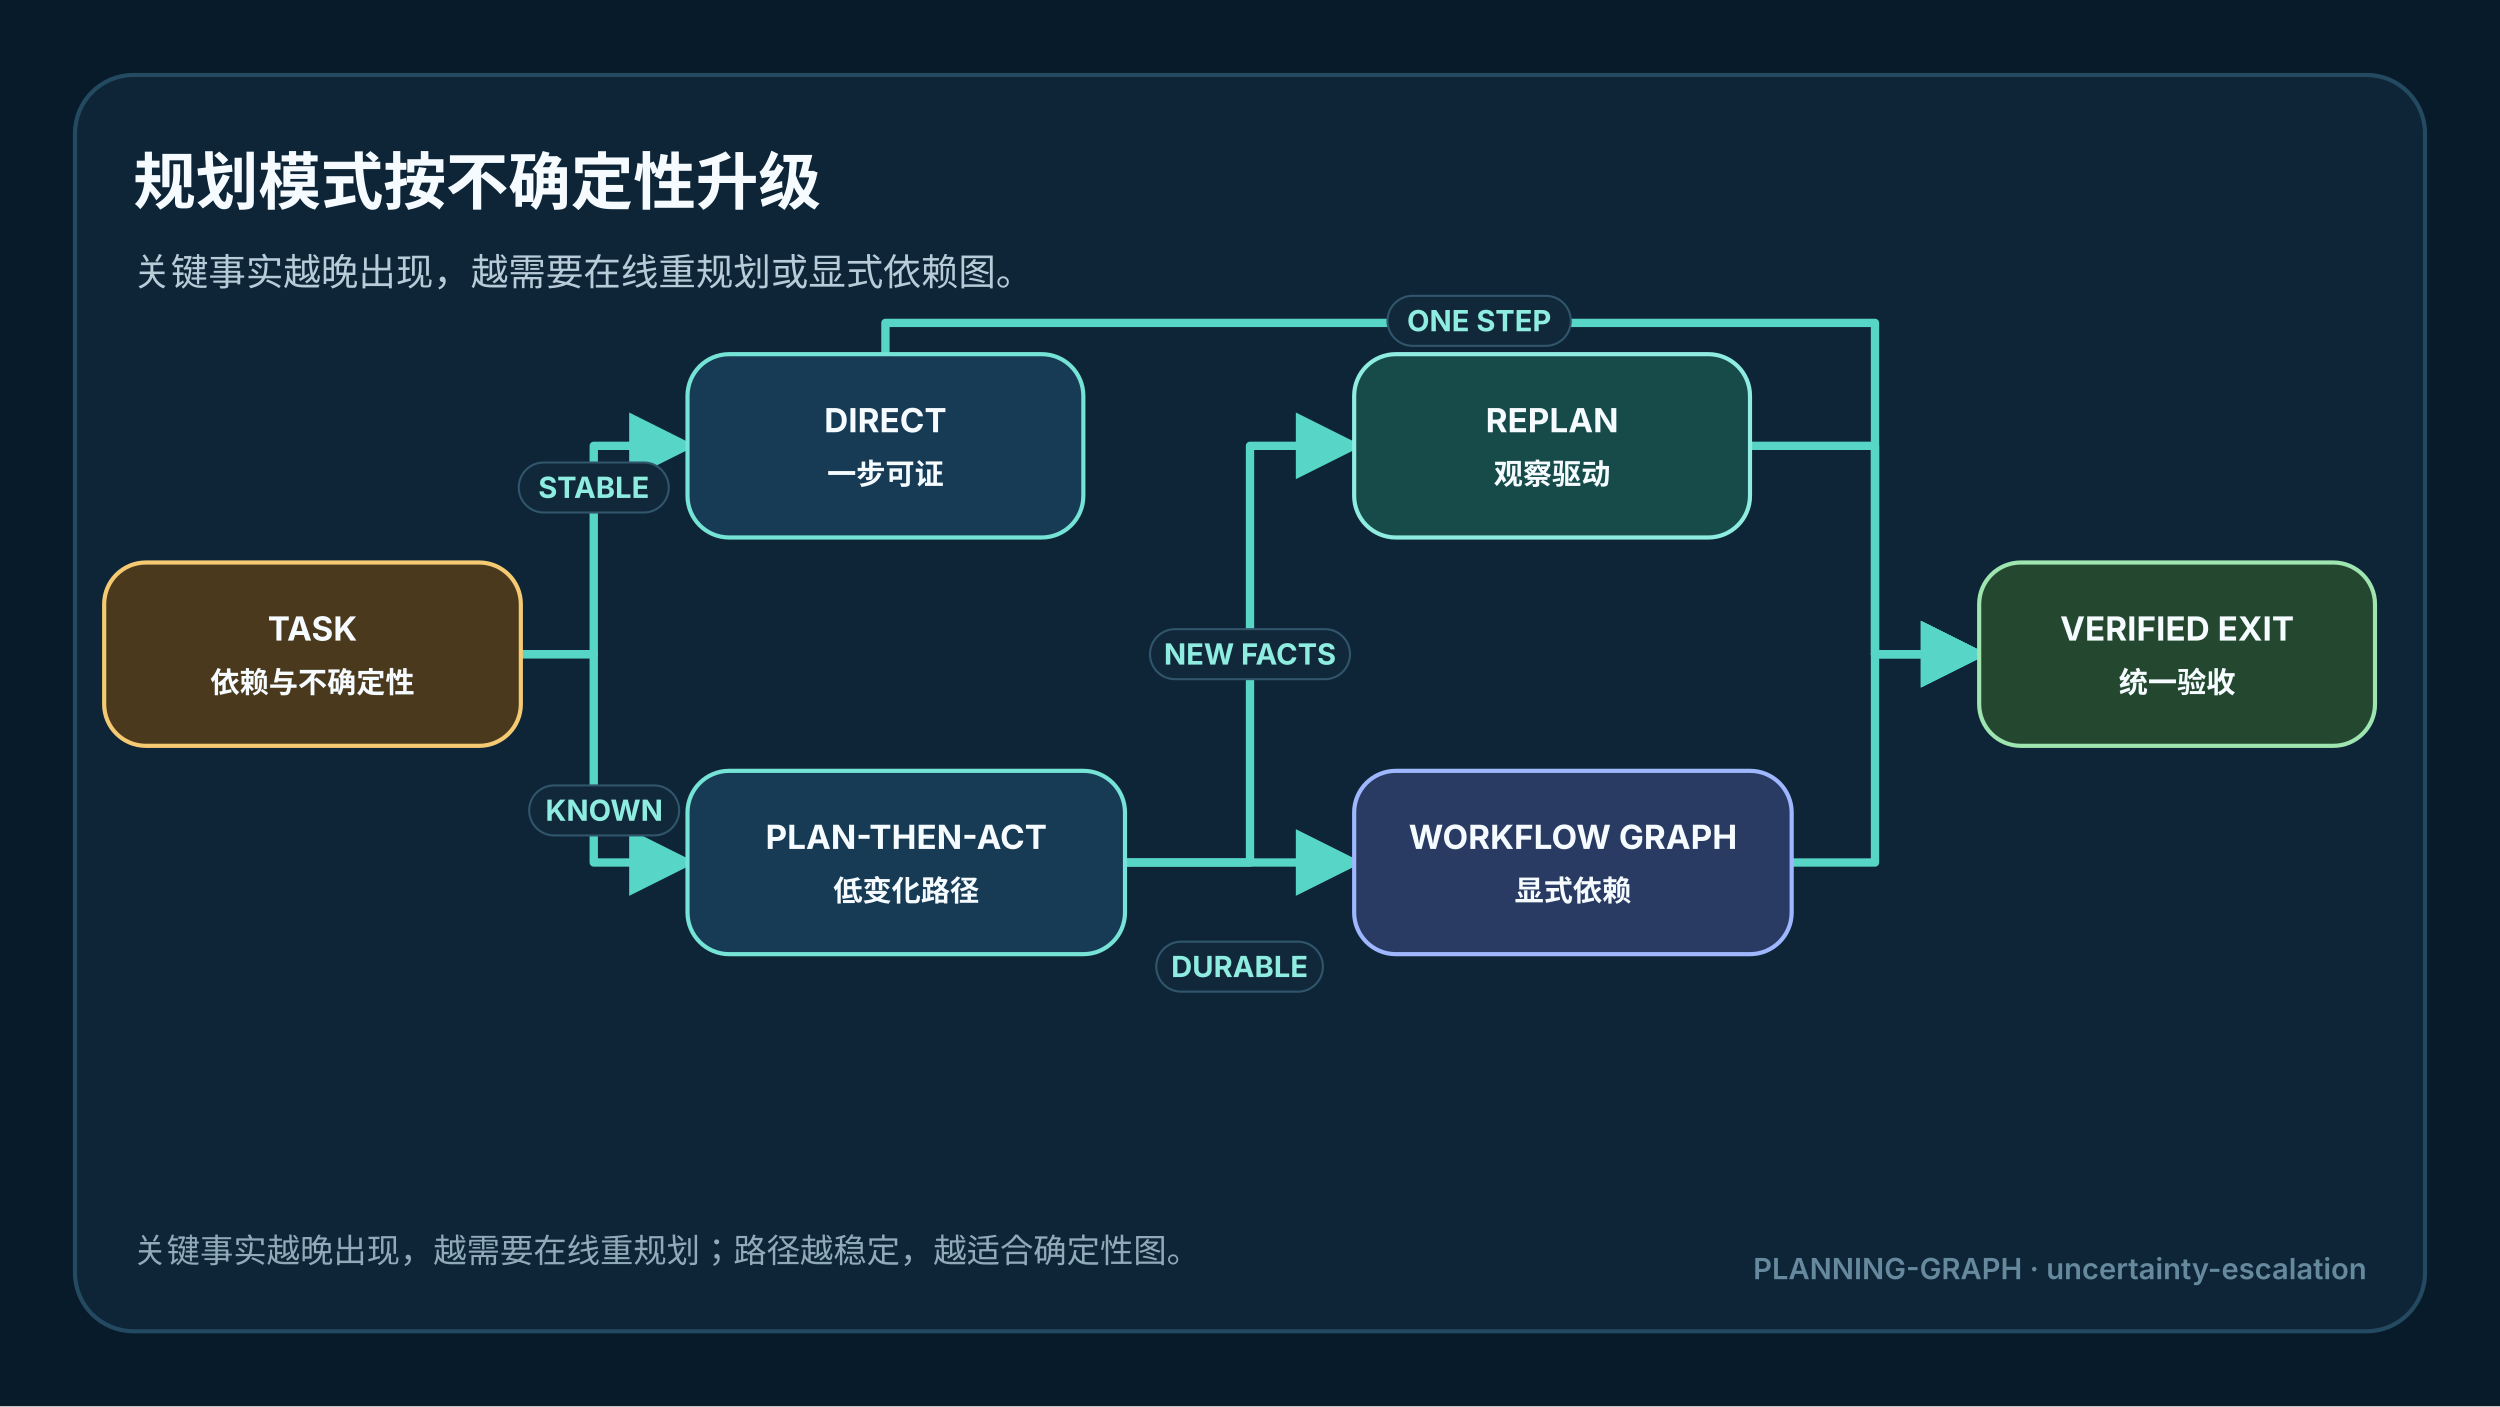
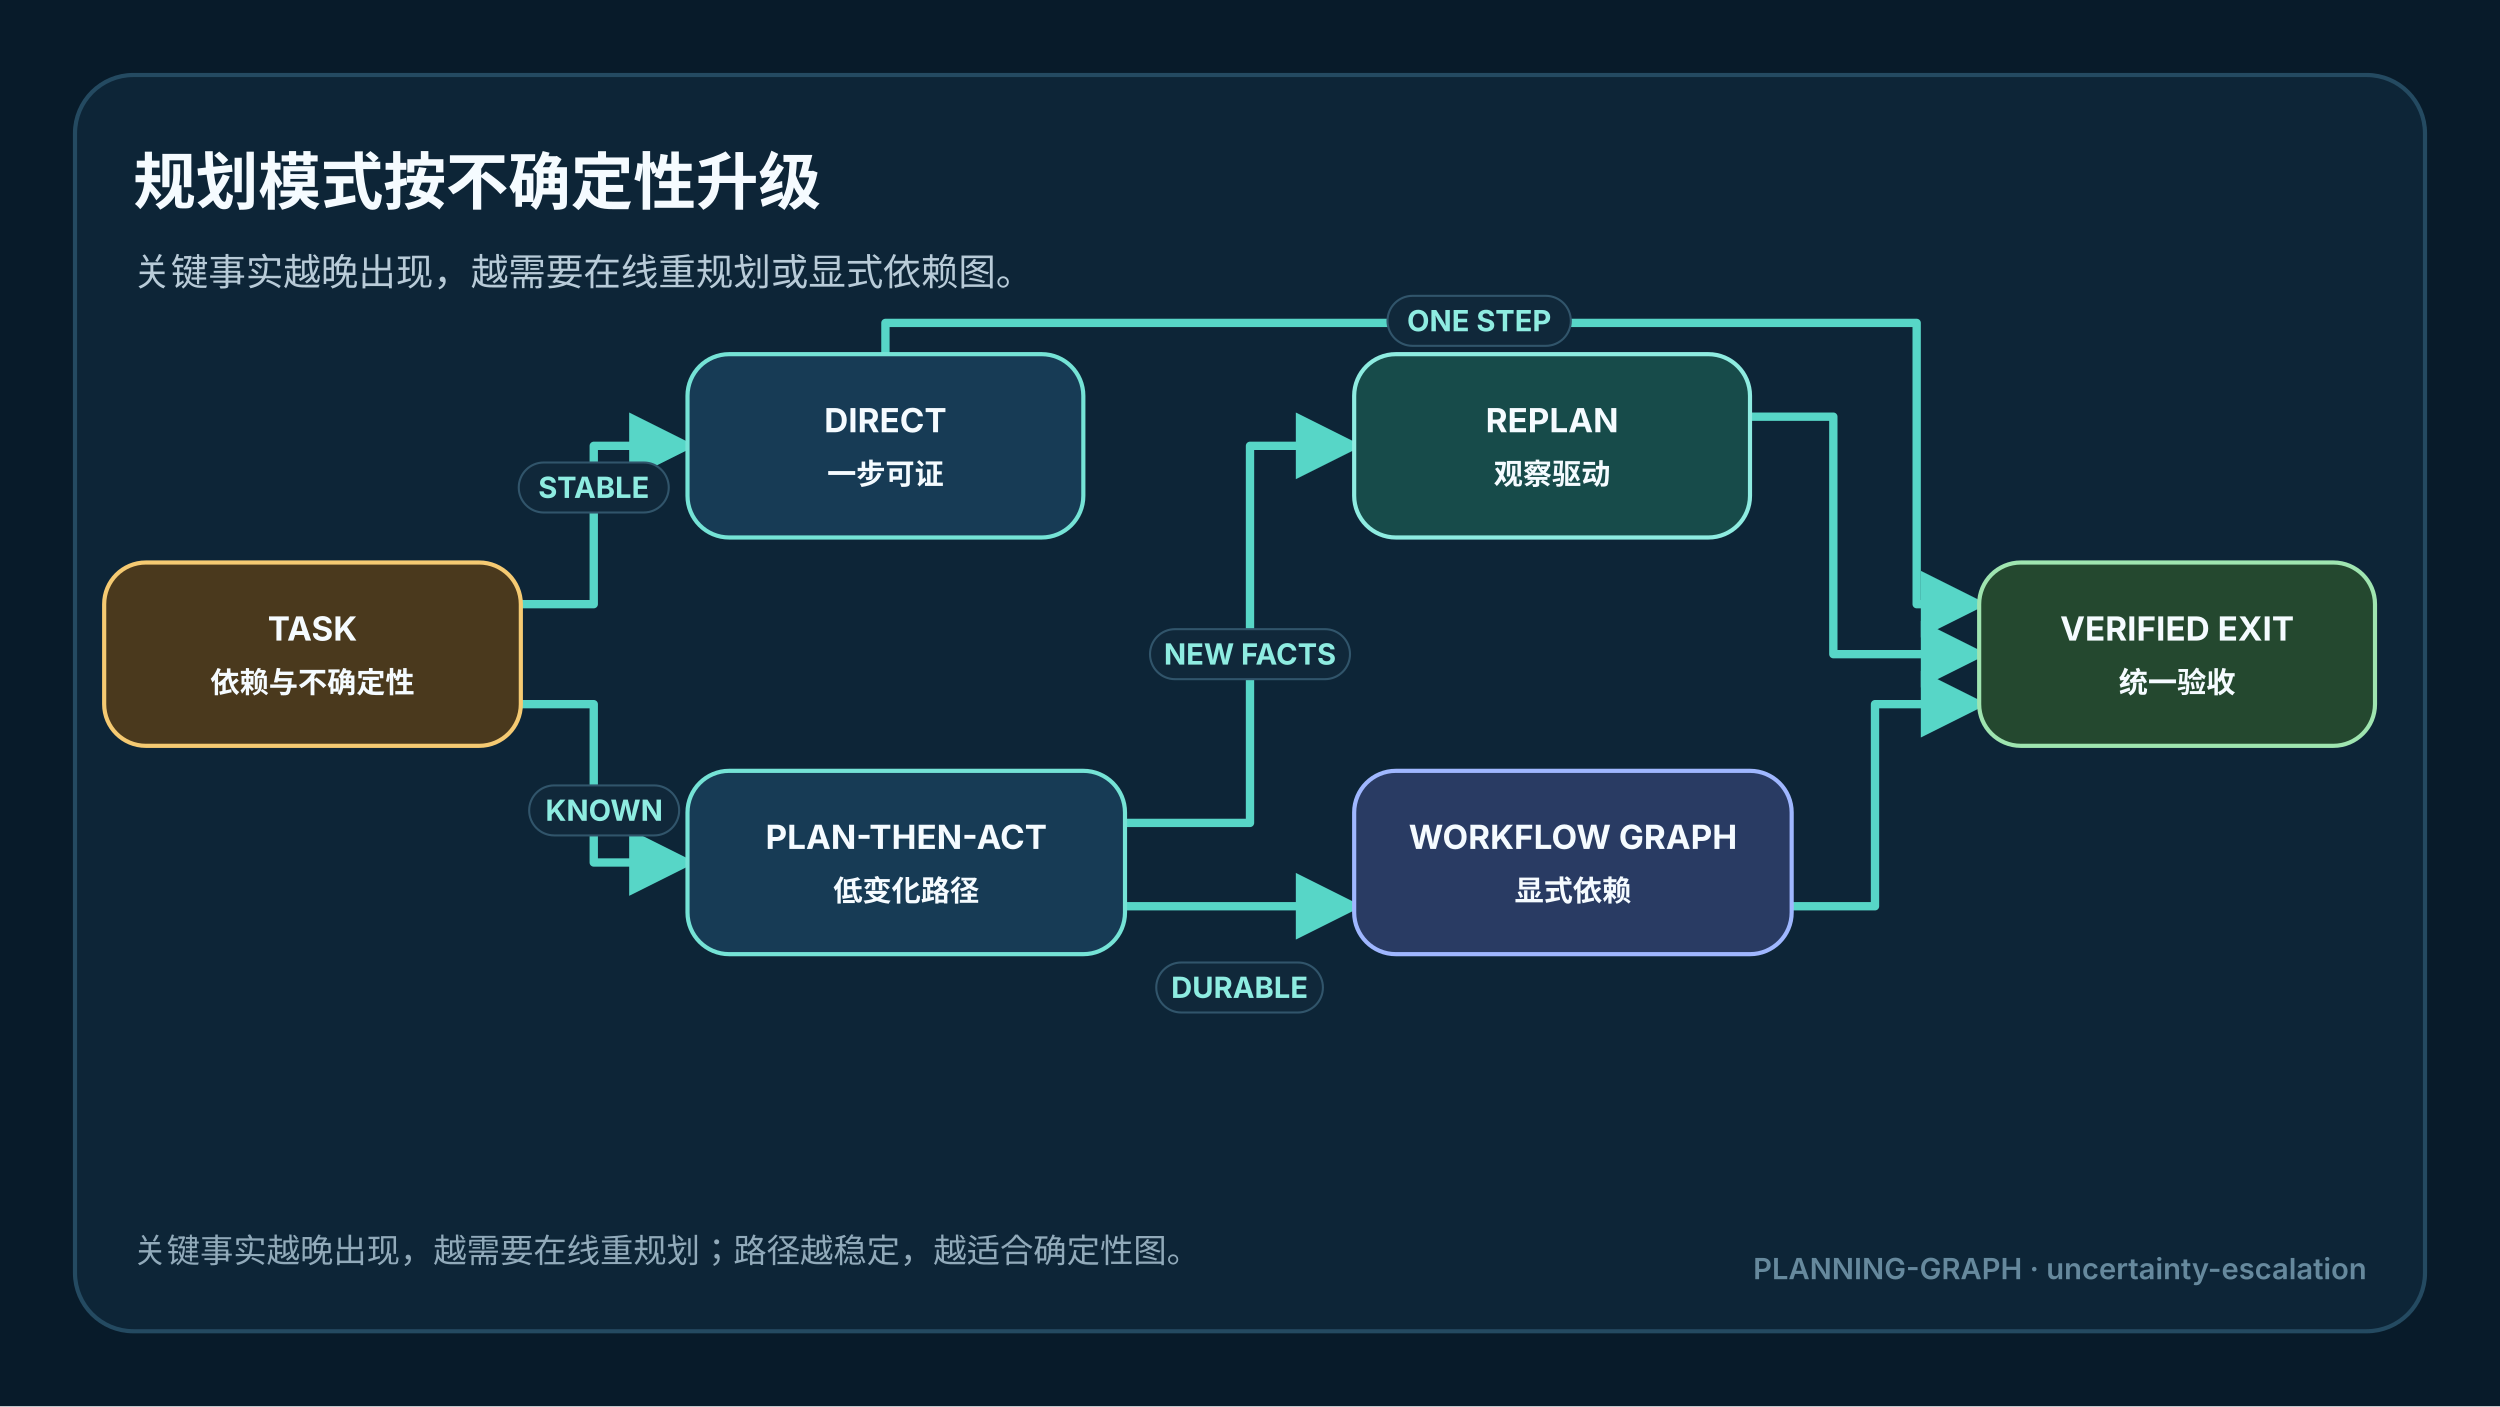
<svg xmlns="http://www.w3.org/2000/svg" width="1200" height="675" viewBox="0 0 1200 675" role="img" aria-labelledby="visual-agent-05-planning-modes-title visual-agent-05-planning-modes-description">
  <defs>
    <marker id="visual-agent-05-planning-modes-arrow" markerWidth="8" markerHeight="8" refX="7" refY="4" orient="auto">
      <path d="M0 0 L8 4 L0 8 Z" fill="#57D6C7" />
    </marker>
  </defs>
  <rect width="1200" height="675" fill="#081B2A" />
  <rect x="36" y="36" width="1128" height="603" rx="28" fill="#0D2537" stroke="#244A61" stroke-width="2" />
  <text x="64" y="98" font-family="Inter, Arial, sans-serif" font-size="30" font-weight="750" fill="#F5FBFF" text-anchor="start">规划模式按不确定性升级</text>
  <text x="64" y="137" font-family="Inter, Arial, sans-serif" font-size="18" font-weight="500" fill="#B8CBD8" text-anchor="start">关键事实越晚出现，越需要在线重规划或显式依赖图。</text>
  <g data-kind="planning-graph">
-     <polyline data-edge="task-direct" data-from="task" data-to="direct" data-kind="forward" points="250,314 285,314 285,214 330,214" fill="none" stroke="#57D6C7" stroke-width="4" stroke-linecap="round" stroke-linejoin="round" marker-end="url(#visual-agent-05-planning-modes-arrow)" />
+     <polyline data-edge="task-direct" data-from="task" data-to="direct" data-kind="forward" points="250,290 285,290 285,214 330,214" fill="none" stroke="#57D6C7" stroke-width="4" stroke-linecap="round" stroke-linejoin="round" marker-end="url(#visual-agent-05-planning-modes-arrow)" />
    <g data-edge-label="task-direct">
      <rect x="249" y="222" width="72" height="24" rx="12" fill="#10283A" stroke="#31556B" stroke-width="1" />
      <text x="285" y="239" font-family="Inter, Arial, sans-serif" font-size="14" font-weight="650" fill="#8EECE1" text-anchor="middle">STABLE</text>
    </g>
-     <polyline data-edge="task-plan" data-from="task" data-to="plan" data-kind="forward" points="250,314 285,314 285,414 330,414" fill="none" stroke="#57D6C7" stroke-width="4" stroke-linecap="round" stroke-linejoin="round" marker-end="url(#visual-agent-05-planning-modes-arrow)" />
+     <polyline data-edge="task-plan" data-from="task" data-to="plan" data-kind="forward" points="250,338 285,338 285,414 330,414" fill="none" stroke="#57D6C7" stroke-width="4" stroke-linecap="round" stroke-linejoin="round" marker-end="url(#visual-agent-05-planning-modes-arrow)" />
    <g data-edge-label="task-plan">
      <rect x="254" y="377" width="72" height="24" rx="12" fill="#10283A" stroke="#31556B" stroke-width="1" />
      <text x="290" y="394" font-family="Inter, Arial, sans-serif" font-size="14" font-weight="650" fill="#8EECE1" text-anchor="middle">KNOWN</text>
    </g>
-     <polyline data-edge="direct-verified" data-from="direct" data-to="verified" data-kind="forward" points="425,170 425,155 900,155 900,314 950,314" fill="none" stroke="#57D6C7" stroke-width="4" stroke-linecap="round" stroke-linejoin="round" marker-end="url(#visual-agent-05-planning-modes-arrow)" />
+     <polyline data-edge="direct-verified" data-from="direct" data-to="verified" data-kind="forward" points="425,170 425,155 920,155 920,290 950,290" fill="none" stroke="#57D6C7" stroke-width="4" stroke-linecap="round" stroke-linejoin="round" marker-end="url(#visual-agent-05-planning-modes-arrow)" />
    <g data-edge-label="direct-verified">
      <rect x="666" y="142" width="88" height="24" rx="12" fill="#10283A" stroke="#31556B" stroke-width="1" />
      <text x="710" y="159" font-family="Inter, Arial, sans-serif" font-size="14" font-weight="650" fill="#8EECE1" text-anchor="middle">ONE STEP</text>
    </g>
-     <polyline data-edge="plan-replan" data-from="plan" data-to="replan" data-kind="forward" points="540,414 600,414 600,214 650,214" fill="none" stroke="#57D6C7" stroke-width="4" stroke-linecap="round" stroke-linejoin="round" marker-end="url(#visual-agent-05-planning-modes-arrow)" />
+     <polyline data-edge="plan-replan" data-from="plan" data-to="replan" data-kind="forward" points="540,395 600,395 600,214 650,214" fill="none" stroke="#57D6C7" stroke-width="4" stroke-linecap="round" stroke-linejoin="round" marker-end="url(#visual-agent-05-planning-modes-arrow)" />
    <g data-edge-label="plan-replan">
      <rect x="552" y="302" width="96" height="24" rx="12" fill="#10283A" stroke="#31556B" stroke-width="1" />
      <text x="600" y="319" font-family="Inter, Arial, sans-serif" font-size="14" font-weight="650" fill="#8EECE1" text-anchor="middle">NEW FACTS</text>
    </g>
-     <polyline data-edge="plan-graph" data-from="plan" data-to="graph" data-kind="forward" points="540,414 650,414" fill="none" stroke="#57D6C7" stroke-width="4" stroke-linecap="round" stroke-linejoin="round" marker-end="url(#visual-agent-05-planning-modes-arrow)" />
+     <polyline data-edge="plan-graph" data-from="plan" data-to="graph" data-kind="forward" points="540,435 650,435" fill="none" stroke="#57D6C7" stroke-width="4" stroke-linecap="round" stroke-linejoin="round" marker-end="url(#visual-agent-05-planning-modes-arrow)" />
    <g data-edge-label="plan-graph">
-       <rect x="555" y="452" width="80" height="24" rx="12" fill="#10283A" stroke="#31556B" stroke-width="1" />
-       <text x="595" y="469" font-family="Inter, Arial, sans-serif" font-size="14" font-weight="650" fill="#8EECE1" text-anchor="middle">DURABLE</text>
+       <rect x="555" y="462" width="80" height="24" rx="12" fill="#10283A" stroke="#31556B" stroke-width="1" />
+       <text x="595" y="479" font-family="Inter, Arial, sans-serif" font-size="14" font-weight="650" fill="#8EECE1" text-anchor="middle">DURABLE</text>
    </g>
-     <polyline data-edge="replan-verified" data-from="replan" data-to="verified" data-kind="forward" points="840,214 900,214 900,314 950,314" fill="none" stroke="#57D6C7" stroke-width="4" stroke-linecap="round" stroke-linejoin="round" marker-end="url(#visual-agent-05-planning-modes-arrow)" />
-     <polyline data-edge="graph-verified" data-from="graph" data-to="verified" data-kind="forward" points="860,414 900,414 900,314 950,314" fill="none" stroke="#57D6C7" stroke-width="4" stroke-linecap="round" stroke-linejoin="round" marker-end="url(#visual-agent-05-planning-modes-arrow)" />
+     <polyline data-edge="replan-verified" data-from="replan" data-to="verified" data-kind="forward" points="840,200 880,200 880,314 950,314" fill="none" stroke="#57D6C7" stroke-width="4" stroke-linecap="round" stroke-linejoin="round" marker-end="url(#visual-agent-05-planning-modes-arrow)" />
+     <polyline data-edge="graph-verified" data-from="graph" data-to="verified" data-kind="forward" points="860,435 900,435 900,338 950,338" fill="none" stroke="#57D6C7" stroke-width="4" stroke-linecap="round" stroke-linejoin="round" marker-end="url(#visual-agent-05-planning-modes-arrow)" />
    <g data-node="task" data-kind="decision">
      <rect x="50" y="270" width="200" height="88" rx="20" fill="#4A391D" stroke="#F5CA72" stroke-width="2" />
      <text x="150" y="307.5" font-family="Inter, Arial, sans-serif" font-size="16" font-weight="750" fill="#F5FBFF" text-anchor="middle">TASK</text>
      <text x="150" y="332.5" font-family="Inter, Arial, sans-serif" font-size="14" font-weight="550" fill="#F5FBFF" text-anchor="middle">依赖与不确定性</text>
    </g>
    <g data-node="direct" data-kind="stage">
      <rect x="330" y="170" width="190" height="88" rx="20" fill="#173B55" stroke="#75E3D6" stroke-width="2" />
      <text x="425" y="207.5" font-family="Inter, Arial, sans-serif" font-size="16" font-weight="750" fill="#F5FBFF" text-anchor="middle">DIRECT</text>
      <text x="425" y="232.5" font-family="Inter, Arial, sans-serif" font-size="14" font-weight="550" fill="#F5FBFF" text-anchor="middle">一步可证</text>
    </g>
    <g data-node="plan" data-kind="stage">
      <rect x="330" y="370" width="210" height="88" rx="20" fill="#173B55" stroke="#75E3D6" stroke-width="2" />
      <text x="435" y="407.5" font-family="Inter, Arial, sans-serif" font-size="16" font-weight="750" fill="#F5FBFF" text-anchor="middle">PLAN-THEN-ACT</text>
      <text x="435" y="432.5" font-family="Inter, Arial, sans-serif" font-size="14" font-weight="550" fill="#F5FBFF" text-anchor="middle">低变化路径</text>
    </g>
    <g data-node="replan" data-kind="controlled">
      <rect x="650" y="170" width="190" height="88" rx="20" fill="#174B4A" stroke="#8EECE1" stroke-width="2" />
      <text x="745" y="207.5" font-family="Inter, Arial, sans-serif" font-size="16" font-weight="750" fill="#F5FBFF" text-anchor="middle">REPLAN</text>
      <text x="745" y="232.5" font-family="Inter, Arial, sans-serif" font-size="14" font-weight="550" fill="#F5FBFF" text-anchor="middle">观察驱动</text>
    </g>
    <g data-node="graph" data-kind="protocol">
      <rect x="650" y="370" width="210" height="88" rx="20" fill="#293B63" stroke="#9FB7FF" stroke-width="2" />
      <text x="755" y="407.5" font-family="Inter, Arial, sans-serif" font-size="16" font-weight="750" fill="#F5FBFF" text-anchor="middle">WORKFLOW GRAPH</text>
      <text x="755" y="432.5" font-family="Inter, Arial, sans-serif" font-size="14" font-weight="550" fill="#F5FBFF" text-anchor="middle">显式依赖</text>
    </g>
    <g data-node="verified" data-kind="evidence">
      <rect x="950" y="270" width="190" height="88" rx="20" fill="#24482F" stroke="#9FE5B0" stroke-width="2" />
      <text x="1045" y="307.5" font-family="Inter, Arial, sans-serif" font-size="16" font-weight="750" fill="#F5FBFF" text-anchor="middle">VERIFIED EXIT</text>
      <text x="1045" y="332.5" font-family="Inter, Arial, sans-serif" font-size="14" font-weight="550" fill="#F5FBFF" text-anchor="middle">统一验收</text>
    </g>
  </g>
  <text x="64" y="606" font-family="Inter, Arial, sans-serif" font-size="16" font-weight="500" fill="#91AABA" text-anchor="start">关键事实越晚出现，越需要在线重规划；路径越稳定，越适合确定性图。</text>
  <text x="1136" y="614" font-family="Inter, Arial, sans-serif" font-size="14" font-weight="600" fill="#66899D" text-anchor="end">PLANNING-GRAPH · uncertainty-escalation</text>
</svg>
